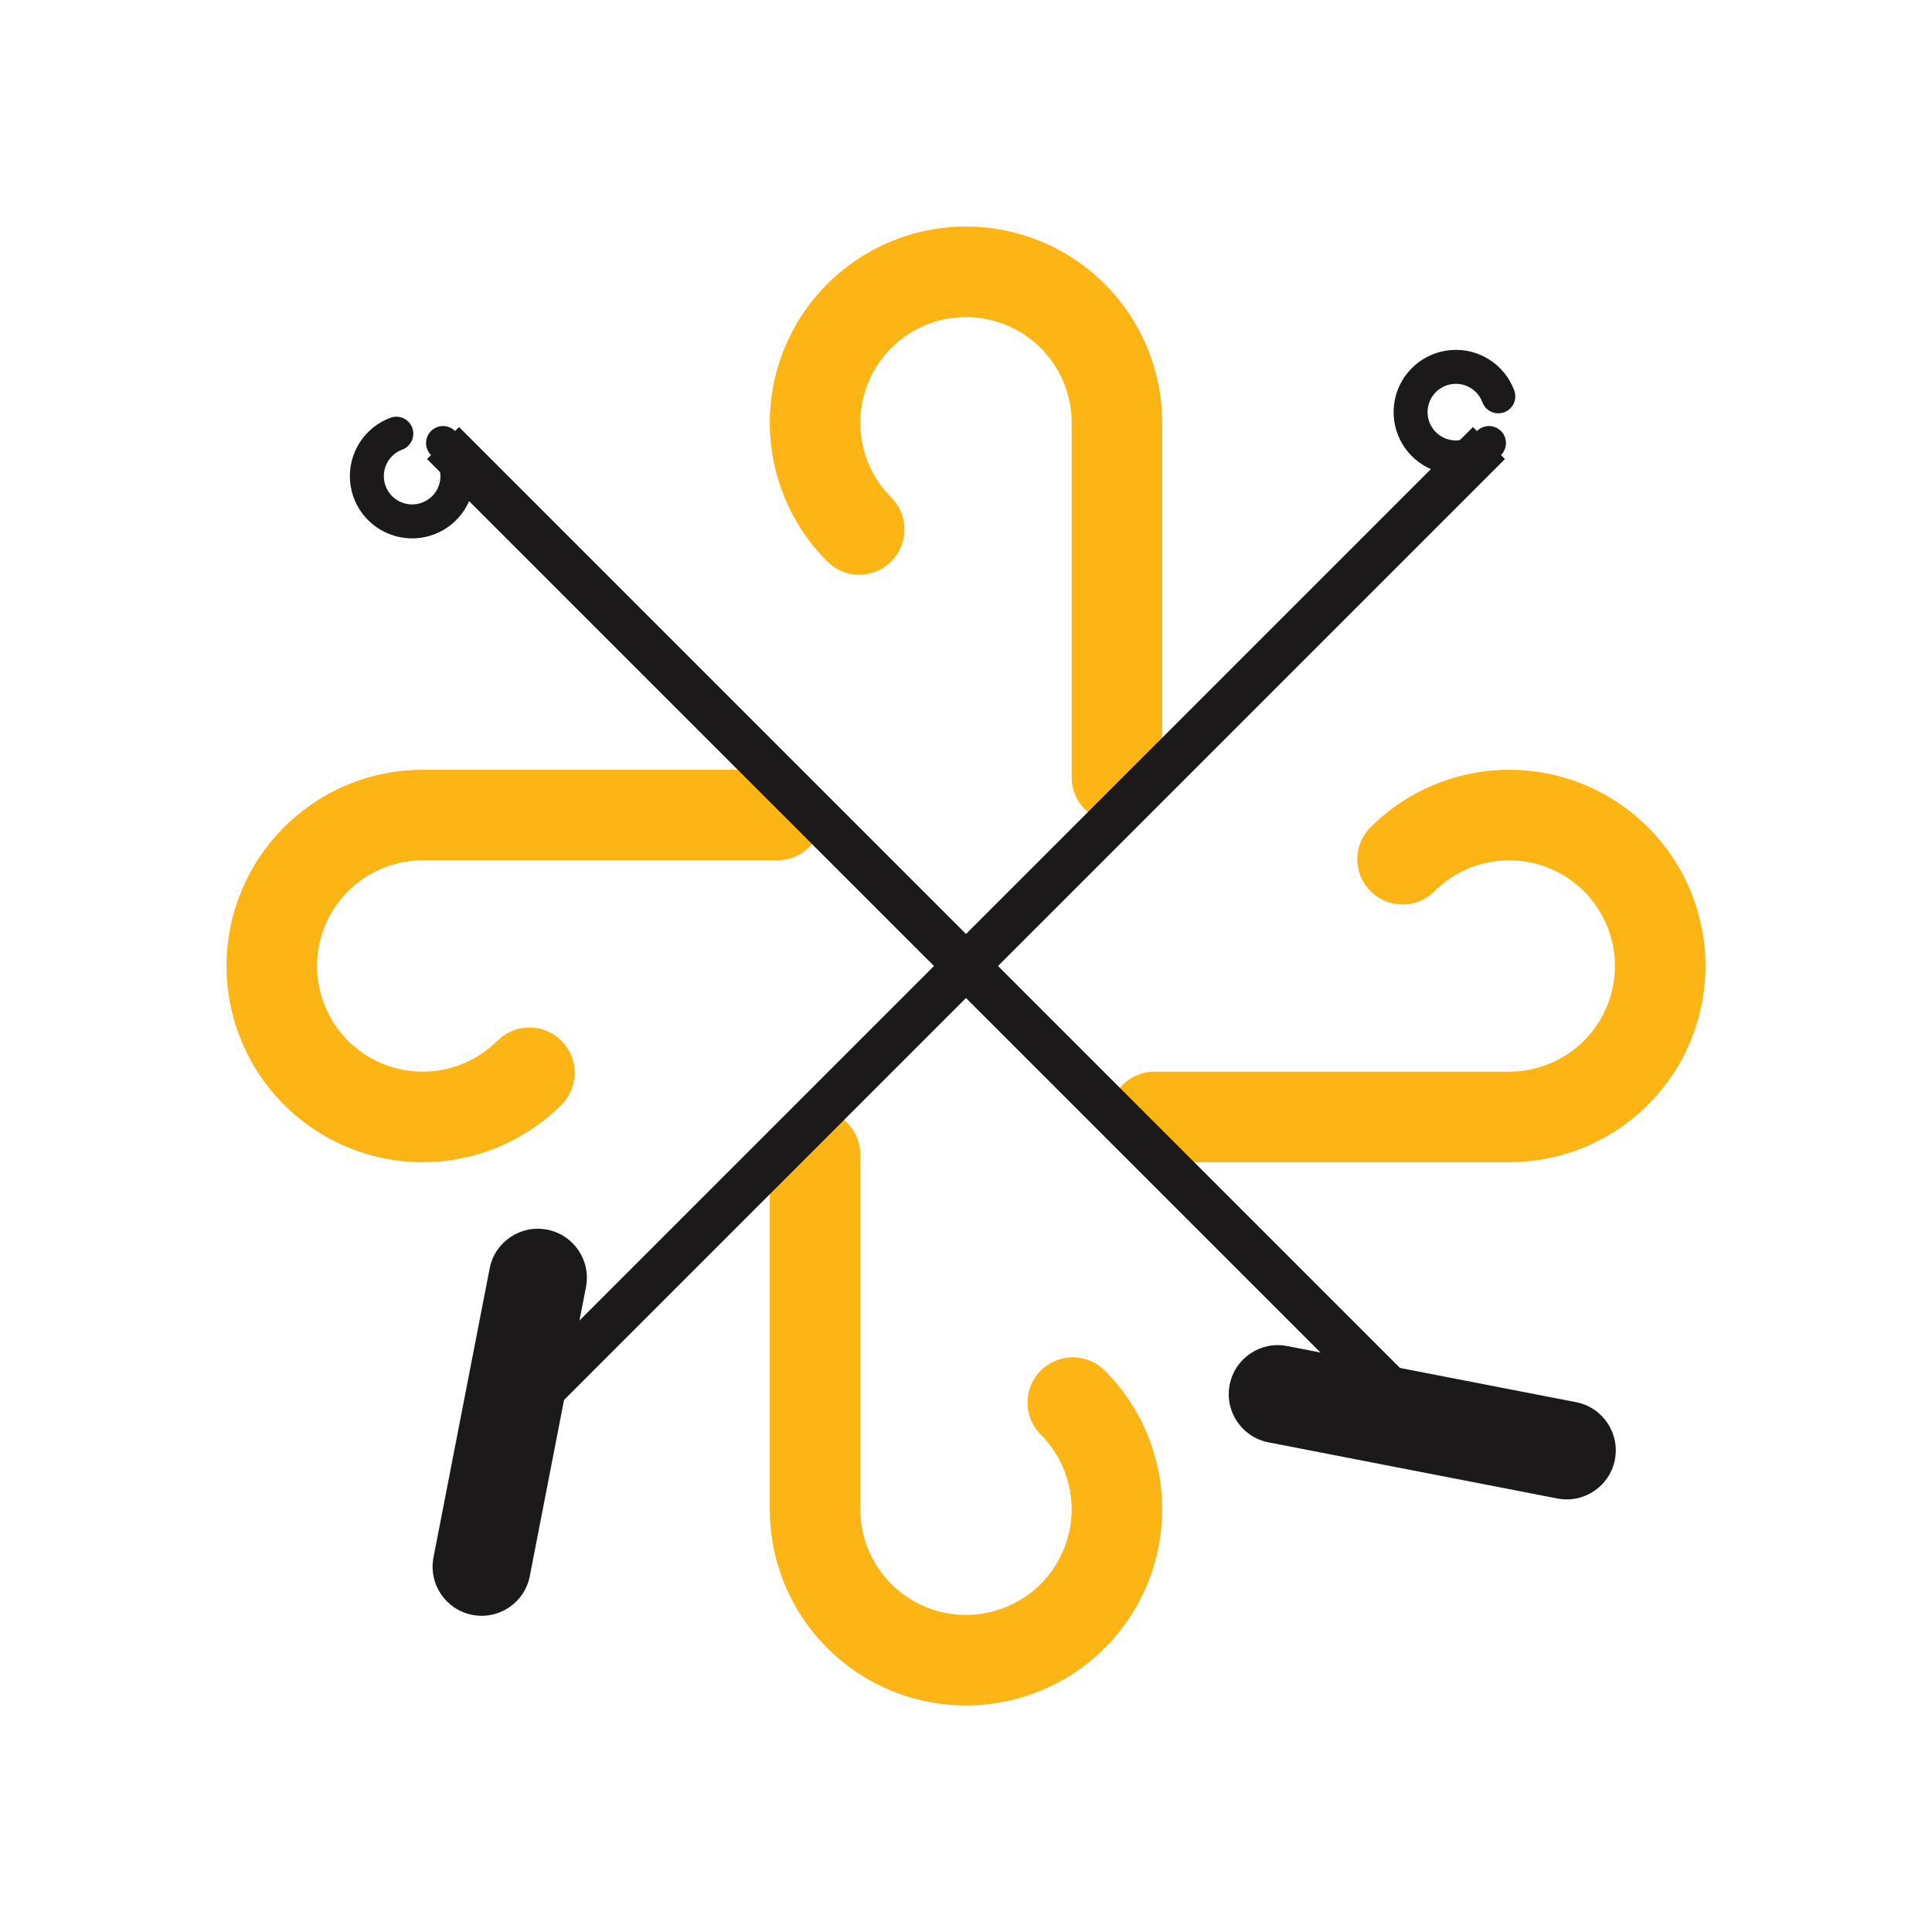
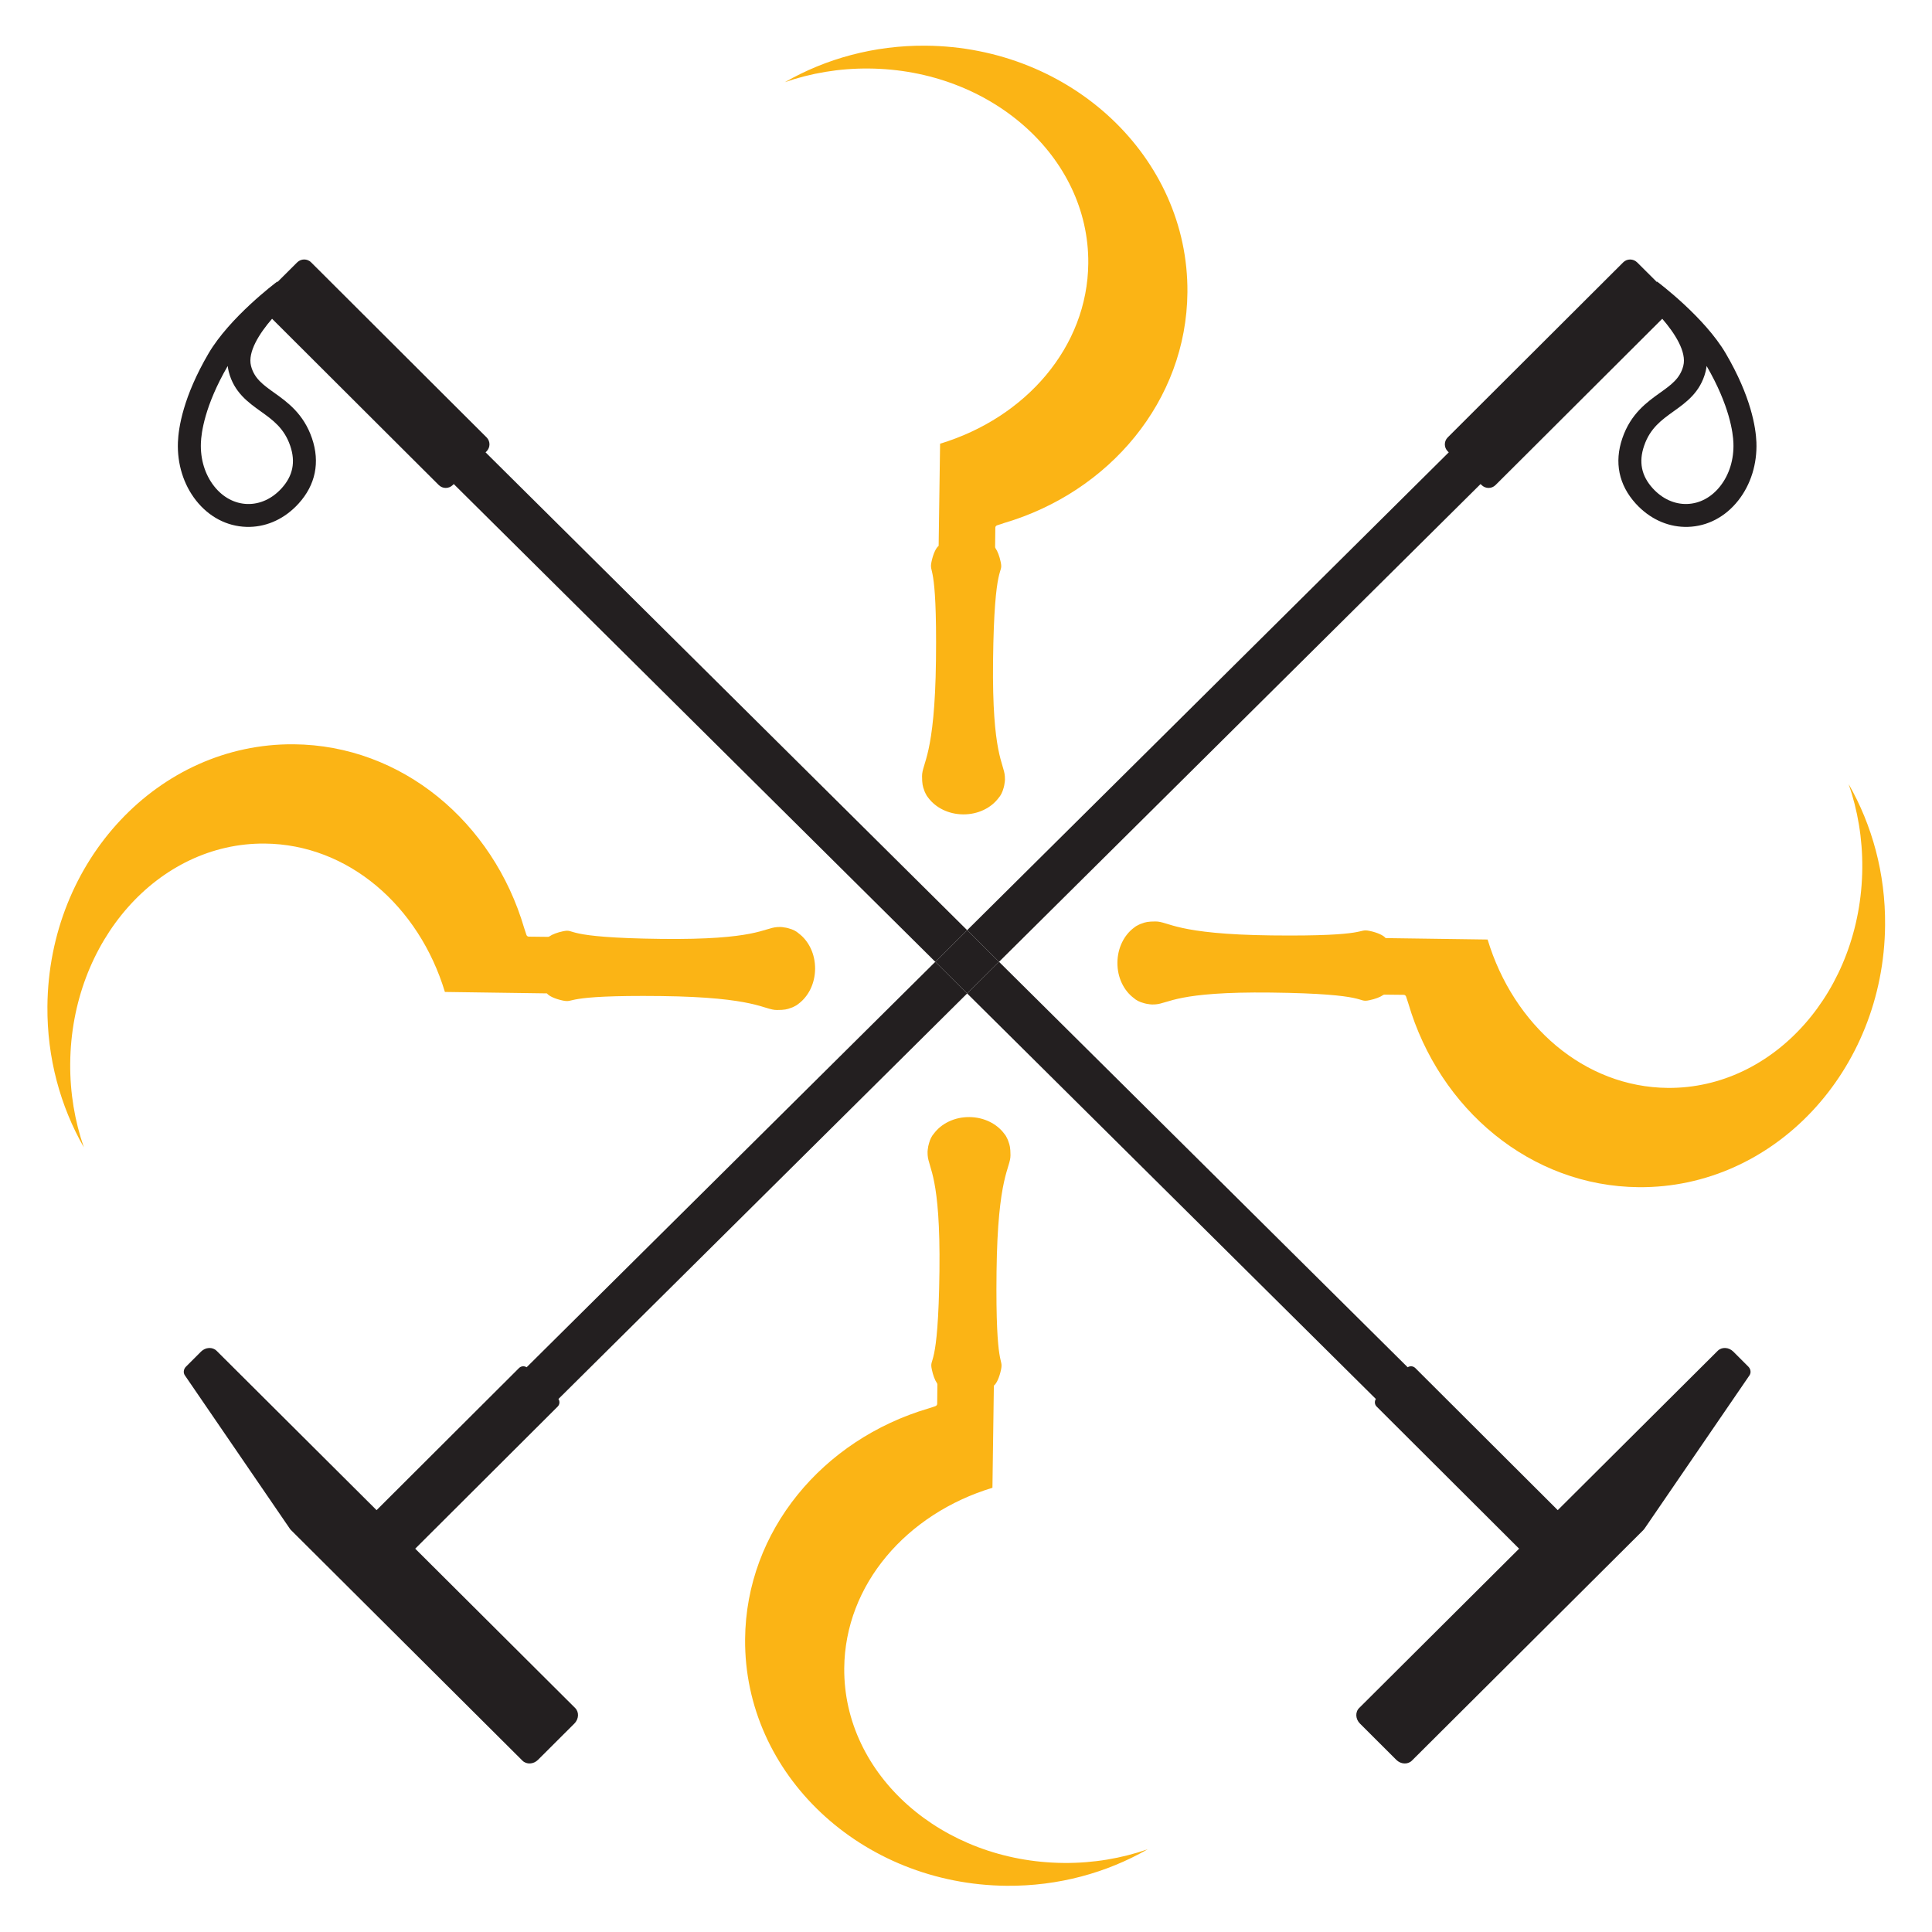
- <svg xmlns="http://www.w3.org/2000/svg" viewBox="0 0 512 512" width="512" height="512" role="img" aria-label="Druids Lodge Polo Club crest">
-   <g transform="translate(512 0) scale(-1 1)">
-     <g fill="none" stroke="#FDB515" stroke-width="24" stroke-linecap="round">
-       <path d="M 216 206 L 216 112 A 40 40 0 1 1 284.3 140.3" />
-       <path d="M 216 206 L 216 112 A 40 40 0 1 1 284.3 140.3" transform="rotate(90 256 256)" />
-       <path d="M 216 206 L 216 112 A 40 40 0 1 1 284.3 140.3" transform="rotate(180 256 256)" />
-       <path d="M 216 206 L 216 112 A 40 40 0 1 1 284.3 140.3" transform="rotate(270 256 256)" />
-     </g>
-   </g>
-   <g fill="#1B1919" stroke="#1B1919">
-     <g transform="rotate(45 256 256)">
-       <path d="M 256 60 L 256 424" stroke-width="12" stroke-linecap="butt" fill="none" />
-       <rect x="204" y="414" width="104" height="26" rx="13" transform="rotate(56 256 427)" stroke="none" />
-       <path d="M 256 60 A 12 12 0 1 1 249 49.5" stroke-width="9" stroke-linecap="round" fill="none" />
-     </g>
-     <g transform="rotate(-45 256 256)">
-       <path d="M 256 60 L 256 424" stroke-width="12" stroke-linecap="butt" fill="none" />
-       <rect x="204" y="414" width="104" height="26" rx="13" transform="rotate(56 256 427)" stroke="none" />
-       <path d="M 256 60 A 12 12 0 1 1 249 49.5" stroke-width="9" stroke-linecap="round" fill="none" />
-     </g>
+ <svg xmlns="http://www.w3.org/2000/svg" viewBox="56.25 36.85 107.20 107.20" width="512" height="512" role="img" aria-label="Druids Lodge Polo Club crest">
+   <g transform="translate(30.96296, 38.89077)" fill-rule="evenodd">
+     <path d="M54.493,49.822 C54.456,49.697 54.413,49.573 54.37,49.447 C52.644,43.579 47.591,39.307 41.584,39.257 C34.102,39.196 27.985,45.706 27.918,53.797 C27.895,56.667 28.64,59.349 29.94,61.622 C29.441,60.182 29.169,58.61 29.183,56.965 C29.238,50.178 34.07,44.717 39.973,44.766 C44.614,44.805 48.534,48.237 49.973,52.999 L55.636,53.079 C55.64,53.082 55.64,53.085 55.642,53.089 C55.751,53.225 56.069,53.38 56.501,53.473 C57.251,53.629 56.334,53.162 61.96,53.227 C67.282,53.289 67.67,54.004 68.402,54.001 C68.817,54 68.969,53.962 69.161,53.887 C69.192,53.878 69.217,53.869 69.245,53.858 C69.279,53.842 69.313,53.827 69.349,53.81 C69.446,53.765 69.528,53.713 69.597,53.653 C70.141,53.247 70.508,52.536 70.514,51.717 C70.521,50.888 70.156,50.164 69.608,49.753 C69.468,49.626 69.285,49.534 69.073,49.478 C69.016,49.459 68.958,49.445 68.897,49.433 C68.874,49.427 68.849,49.427 68.825,49.423 C68.748,49.411 68.673,49.394 68.592,49.394 C68.573,49.393 68.442,49.398 68.409,49.4 C67.66,49.453 67.225,50.116 62.003,50.056 C56.348,49.99 57.277,49.476 56.533,49.631 C56.208,49.697 55.929,49.806 55.772,49.917 C55.749,49.933 55.721,49.942 55.693,49.942 L54.626,49.93 C54.565,49.929 54.511,49.886 54.493,49.822" id="Fill-32" fill="#FBB415" />
+     <path d="M77.181,75.985 C77.056,76.022 76.931,76.066 76.807,76.108 C70.946,77.836 66.679,82.896 66.63,88.911 C66.569,96.401 73.071,102.528 81.151,102.595 C84.017,102.618 86.696,101.872 88.964,100.571 C87.526,101.07 85.958,101.342 84.314,101.328 C77.537,101.272 72.083,96.434 72.131,90.524 C72.17,85.877 75.597,81.951 80.354,80.511 L80.433,74.84 C80.437,74.837 80.44,74.836 80.444,74.834 C80.58,74.725 80.733,74.407 80.827,73.974 C80.983,73.223 80.516,74.142 80.582,68.508 C80.644,63.179 81.357,62.79 81.355,62.058 C81.353,61.642 81.314,61.49 81.24,61.297 C81.232,61.267 81.223,61.242 81.211,61.214 C81.196,61.179 81.181,61.145 81.163,61.11 C81.119,61.012 81.067,60.929 81.006,60.861 C80.6,60.317 79.892,59.949 79.073,59.942 C78.246,59.936 77.523,60.301 77.112,60.85 C76.986,60.99 76.894,61.174 76.838,61.385 C76.819,61.442 76.804,61.501 76.792,61.562 C76.789,61.585 76.786,61.61 76.782,61.634 C76.771,61.711 76.754,61.787 76.754,61.868 C76.753,61.886 76.757,62.018 76.759,62.051 C76.811,62.801 77.474,63.236 77.414,68.466 C77.348,74.128 76.834,73.197 76.99,73.942 C77.057,74.267 77.164,74.547 77.275,74.704 C77.292,74.728 77.3,74.755 77.3,74.784 L77.289,75.852 C77.288,75.913 77.245,75.965 77.181,75.985" id="Fill-34" fill="#FBB415" />
+     <path d="M103.31,53.267 C103.347,53.394 103.39,53.516 103.432,53.642 C105.158,59.51 110.212,63.782 116.219,63.832 C123.7,63.893 129.817,57.384 129.884,49.292 C129.908,46.422 129.163,43.74 127.863,41.468 C128.361,42.907 128.633,44.479 128.619,46.124 C128.564,52.911 123.732,58.372 117.829,58.323 C113.189,58.284 109.268,54.853 107.829,50.09 L102.166,50.011 C102.163,50.007 102.162,50.004 102.161,50 C102.052,49.864 101.733,49.709 101.301,49.616 C100.551,49.46 101.468,49.927 95.843,49.862 C90.521,49.8 90.132,49.085 89.401,49.088 C88.986,49.089 88.833,49.127 88.641,49.202 C88.611,49.211 88.586,49.22 88.558,49.231 C88.523,49.247 88.489,49.262 88.454,49.28 C88.356,49.324 88.275,49.376 88.205,49.436 C87.662,49.842 87.295,50.553 87.289,51.372 C87.281,52.201 87.646,52.925 88.194,53.336 C88.334,53.463 88.518,53.555 88.729,53.611 C88.786,53.63 88.845,53.644 88.905,53.656 C88.929,53.662 88.953,53.662 88.977,53.667 C89.054,53.678 89.13,53.695 89.21,53.695 C89.23,53.696 89.361,53.691 89.394,53.689 C90.143,53.638 90.577,52.973 95.799,53.033 C101.455,53.099 100.525,53.613 101.269,53.458 C101.594,53.392 101.873,53.283 102.03,53.172 C102.054,53.156 102.081,53.147 102.109,53.147 L103.177,53.159 C103.237,53.16 103.291,53.203 103.31,53.267" id="Fill-36" fill="#FBB415" />
+     <path d="M80.621,27.104 C80.748,27.067 80.872,27.023 80.996,26.981 C86.856,25.253 91.123,20.193 91.173,14.178 C91.234,6.687 84.732,0.56 76.652,0.494 C73.786,0.471 71.107,1.217 68.839,2.518 C70.276,2.019 71.845,1.747 73.488,1.761 C80.265,1.816 85.72,6.654 85.672,12.565 C85.632,17.212 82.205,21.138 77.449,22.579 L77.369,28.249 C77.366,28.252 77.363,28.253 77.359,28.255 C77.223,28.363 77.069,28.681 76.976,29.115 C76.819,29.866 77.286,28.947 77.221,34.581 C77.159,39.91 76.445,40.299 76.448,41.031 C76.45,41.446 76.488,41.599 76.562,41.792 C76.571,41.82 76.58,41.847 76.591,41.875 C76.607,41.91 76.621,41.944 76.639,41.979 C76.683,42.077 76.735,42.159 76.796,42.228 C77.202,42.772 77.911,43.14 78.729,43.146 C79.556,43.153 80.28,42.788 80.691,42.239 C80.817,42.099 80.908,41.915 80.965,41.704 C80.984,41.646 80.999,41.588 81.01,41.527 C81.014,41.504 81.017,41.479 81.021,41.455 C81.032,41.377 81.049,41.301 81.049,41.222 C81.05,41.203 81.045,41.071 81.043,41.038 C80.992,40.287 80.328,39.853 80.388,34.623 C80.454,28.961 80.968,29.892 80.813,29.147 C80.746,28.823 80.638,28.542 80.527,28.384 C80.511,28.361 80.502,28.334 80.502,28.305 L80.514,27.237 C80.515,27.175 80.558,27.123 80.621,27.104" id="Fill-38" fill="#FBB415" />
+     <path d="M119.923,18.584 C119.95,18.479 119.969,18.374 119.981,18.267 C121.261,20.473 121.449,21.986 121.468,22.537 C121.503,23.44 121.242,24.292 120.733,24.938 C120.249,25.553 119.598,25.902 118.896,25.923 C118.198,25.945 117.52,25.636 116.989,25.051 C116.364,24.361 116.206,23.592 116.512,22.698 C116.846,21.717 117.479,21.264 118.147,20.785 C118.844,20.288 119.632,19.726 119.923,18.584 Z M107.439,24.817 L107.494,24.872 C107.709,25.085 108.056,25.087 108.268,24.874 L109.841,23.307 L110.622,22.528 L117.52,15.646 C118.214,16.449 118.886,17.486 118.687,18.261 C118.509,18.958 118.021,19.308 117.4,19.751 C116.673,20.269 115.768,20.916 115.304,22.281 C114.85,23.614 115.108,24.865 116.047,25.9 C116.099,25.955 116.148,26.009 116.201,26.061 C116.967,26.823 117.934,27.224 118.946,27.194 C120.028,27.161 121.019,26.641 121.738,25.728 C122.431,24.848 122.789,23.701 122.744,22.499 C122.712,21.688 122.45,19.971 121.045,17.572 C119.873,15.571 117.341,13.664 117.234,13.584 L117.218,13.605 L116.128,12.519 C115.912,12.305 115.565,12.304 115.353,12.516 L107.891,19.96 L107.057,20.792 L105.615,22.231 C105.403,22.443 105.403,22.789 105.618,23.003 L105.674,23.058 L78.951,49.572 L80.72,51.327 L107.439,24.817 Z" id="Fill-40" fill="#231F20" />
+     <path d="M54.508,73.824 C54.377,73.739 54.2,73.753 54.085,73.868 L46.182,81.752 L37.308,72.913 C37.08,72.686 36.693,72.705 36.442,72.954 L35.609,73.787 C35.471,73.922 35.444,74.128 35.544,74.272 L41.368,82.779 C41.387,82.809 41.41,82.835 41.435,82.86 L54.274,95.65 C54.501,95.877 54.889,95.857 55.139,95.606 L57.157,93.593 C57.408,93.342 57.428,92.956 57.2,92.73 L48.326,83.89 L56.231,76.005 C56.345,75.891 56.359,75.714 56.273,75.584 L78.951,53.083 L77.182,51.327 L54.508,73.824 Z" id="Fill-42" fill="#231F20" />
+     <path d="M121.461,72.954 C121.209,72.705 120.823,72.686 120.595,72.913 L111.721,81.752 L103.818,73.868 C103.703,73.753 103.525,73.739 103.394,73.824 L80.72,51.327 L78.951,53.083 L101.629,75.584 C101.544,75.714 101.557,75.891 101.672,76.005 L109.577,83.89 L100.703,92.73 C100.474,92.957 100.495,93.342 100.745,93.593 L102.763,95.607 C103.013,95.857 103.402,95.877 103.629,95.65 L116.468,82.86 C116.492,82.835 116.515,82.809 116.535,82.779 L122.36,74.272 C122.459,74.128 122.431,73.922 122.294,73.787 L121.461,72.954 Z" id="Fill-44" fill="#231F20" />
+     <path d="M39.755,20.785 C40.424,21.264 41.057,21.717 41.391,22.698 C41.696,23.593 41.539,24.361 40.914,25.051 C40.383,25.636 39.705,25.945 39.006,25.924 C38.305,25.902 37.653,25.553 37.169,24.938 C36.66,24.293 36.399,23.44 36.434,22.536 C36.454,21.986 36.642,20.473 37.922,18.267 C37.934,18.374 37.953,18.479 37.979,18.584 C38.271,19.726 39.059,20.288 39.755,20.785 Z M52.229,23.058 L52.284,23.004 C52.499,22.789 52.5,22.443 52.288,22.23 L50.846,20.792 L50.011,19.96 L42.55,12.516 C42.337,12.303 41.99,12.304 41.775,12.519 L40.685,13.605 L40.668,13.584 C40.562,13.663 38.03,15.572 36.857,17.572 C35.453,19.971 35.191,21.688 35.159,22.499 C35.114,23.701 35.471,24.847 36.165,25.729 C36.884,26.641 37.875,27.16 38.957,27.194 C39.969,27.224 40.936,26.824 41.701,26.061 C41.754,26.009 41.804,25.955 41.855,25.9 C42.795,24.865 43.052,23.614 42.599,22.281 C42.134,20.917 41.23,20.27 40.502,19.751 C39.882,19.308 39.394,18.958 39.215,18.261 C39.017,17.487 39.688,16.45 40.383,15.646 L47.281,22.528 L48.062,23.307 L49.634,24.874 C49.847,25.086 50.193,25.086 50.409,24.873 L50.464,24.817 L77.183,51.327 L78.951,49.572 L52.229,23.058 Z" id="Fill-46" fill="#231F20" />
+     <polygon id="Fill-48" fill="#231F20" points="78.951 49.572 77.182 51.327 78.951 53.083 80.72 51.327" />
  </g>
</svg>
